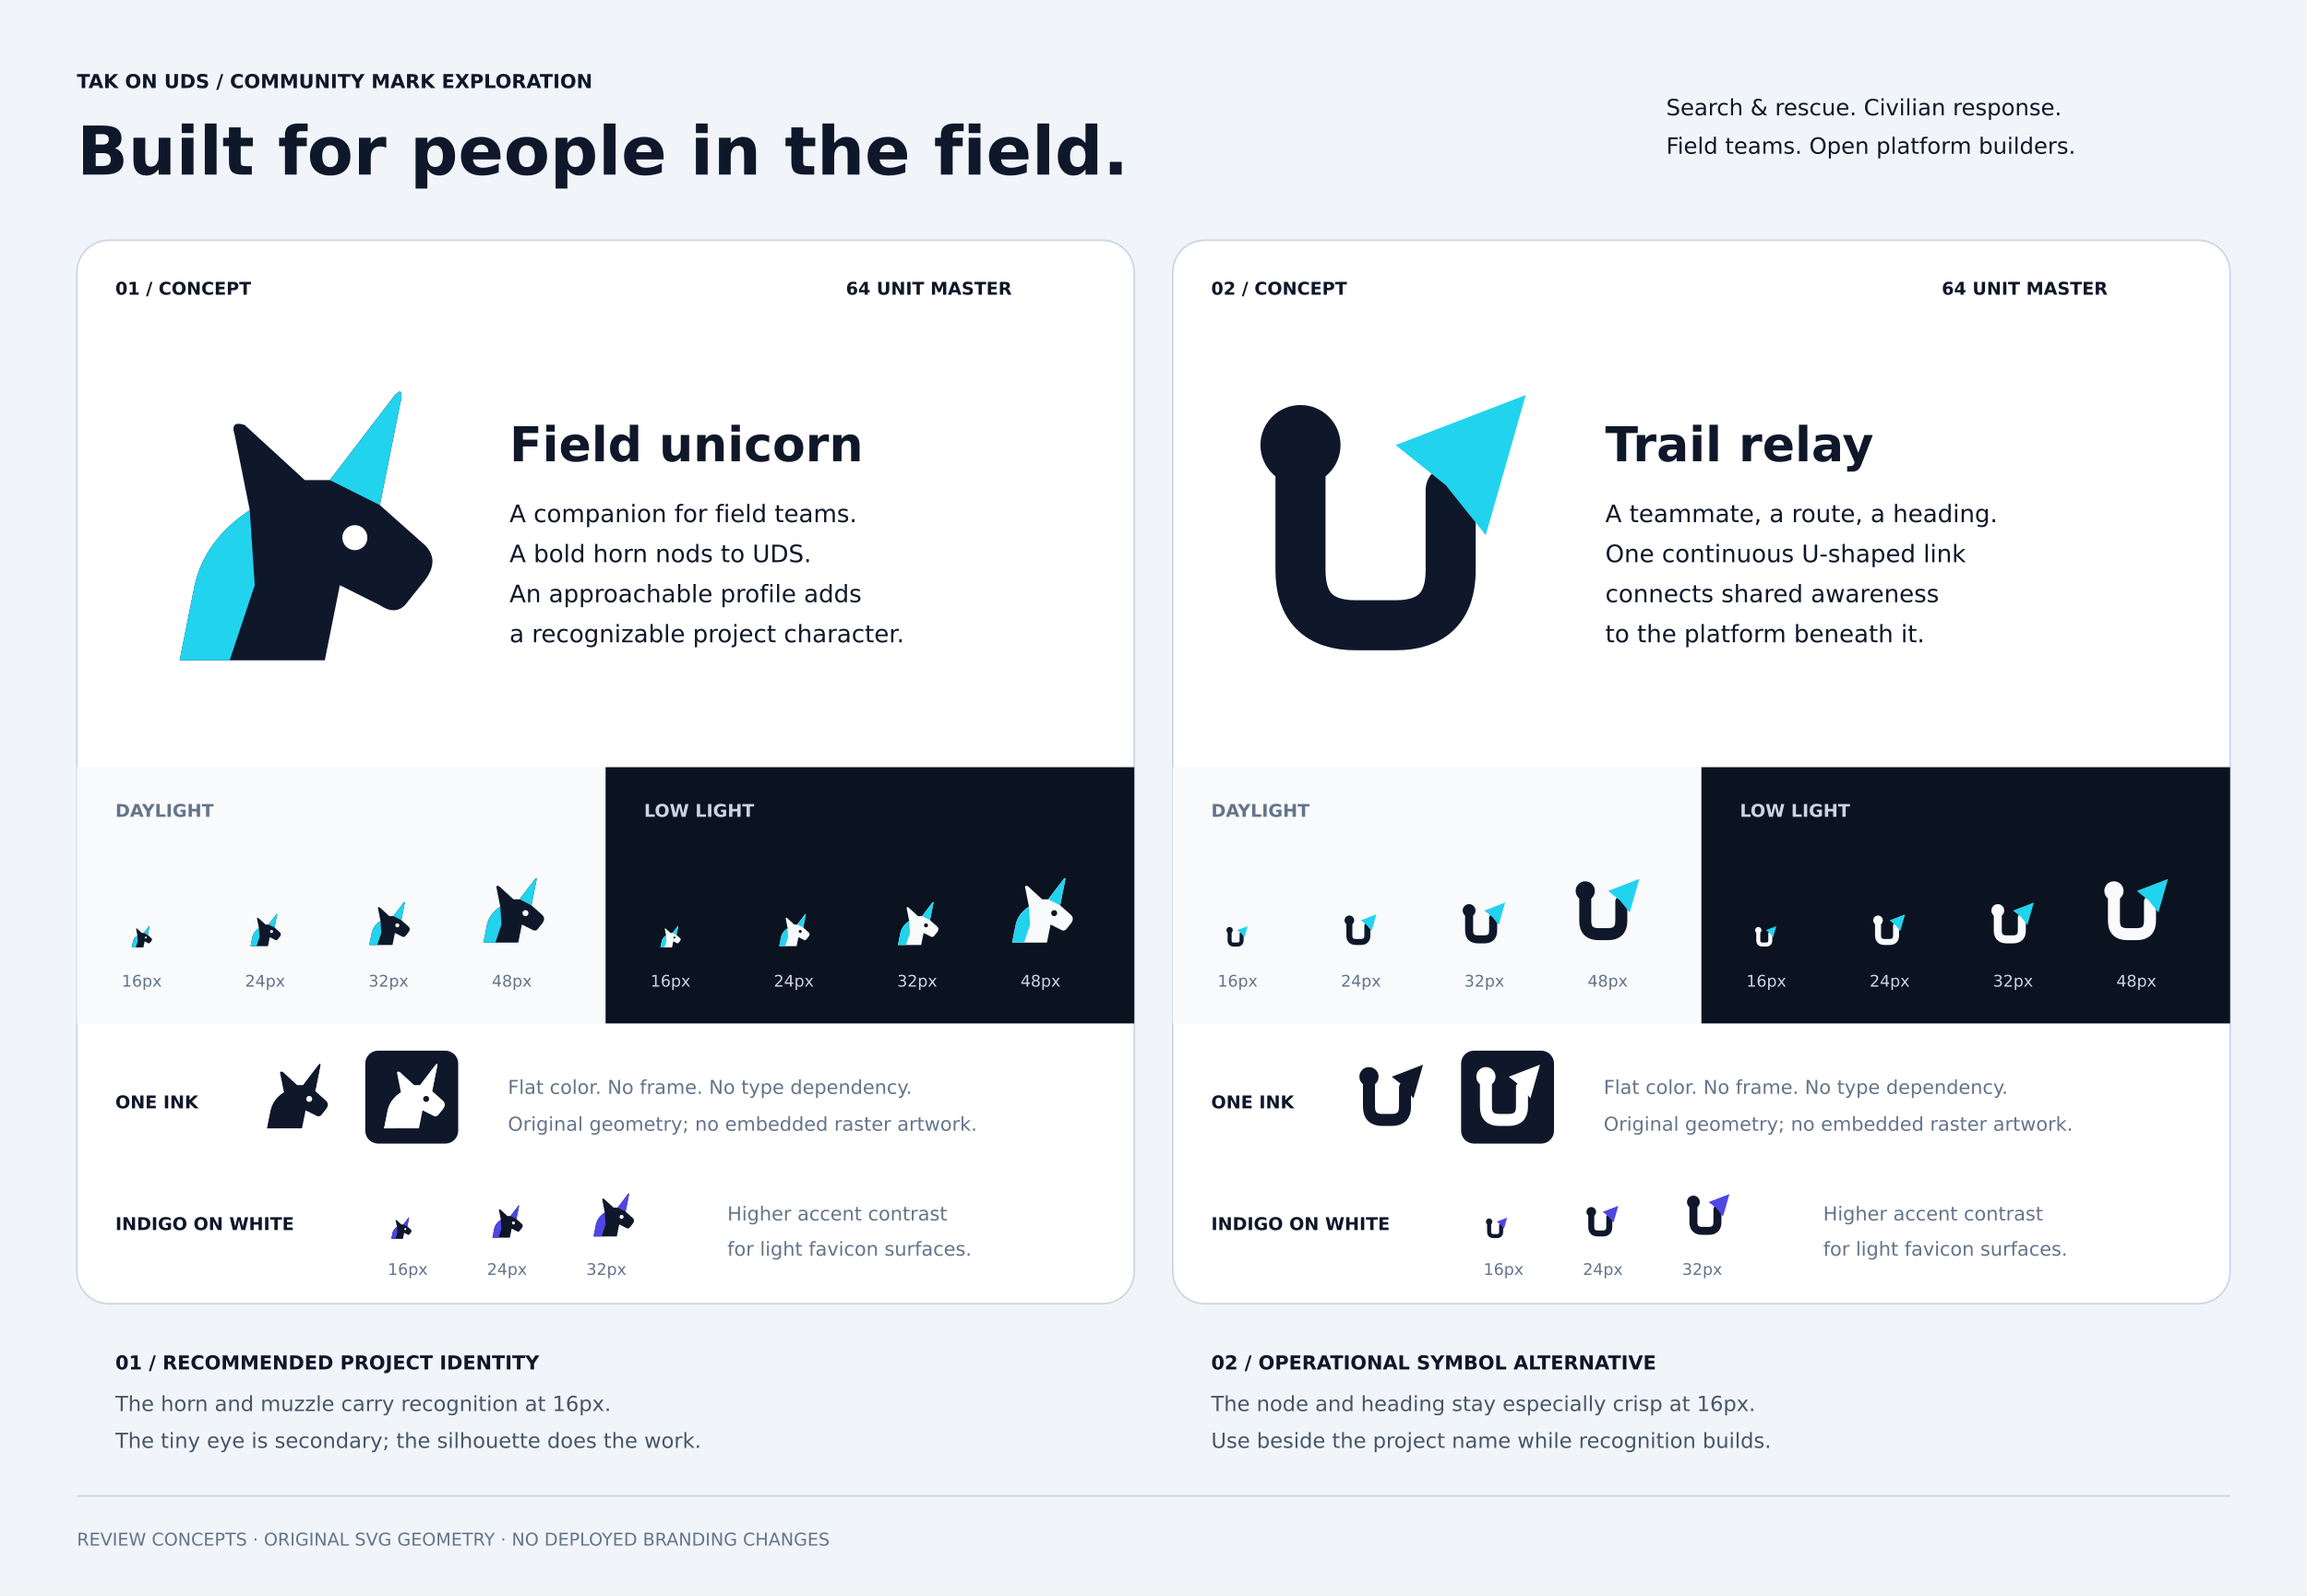
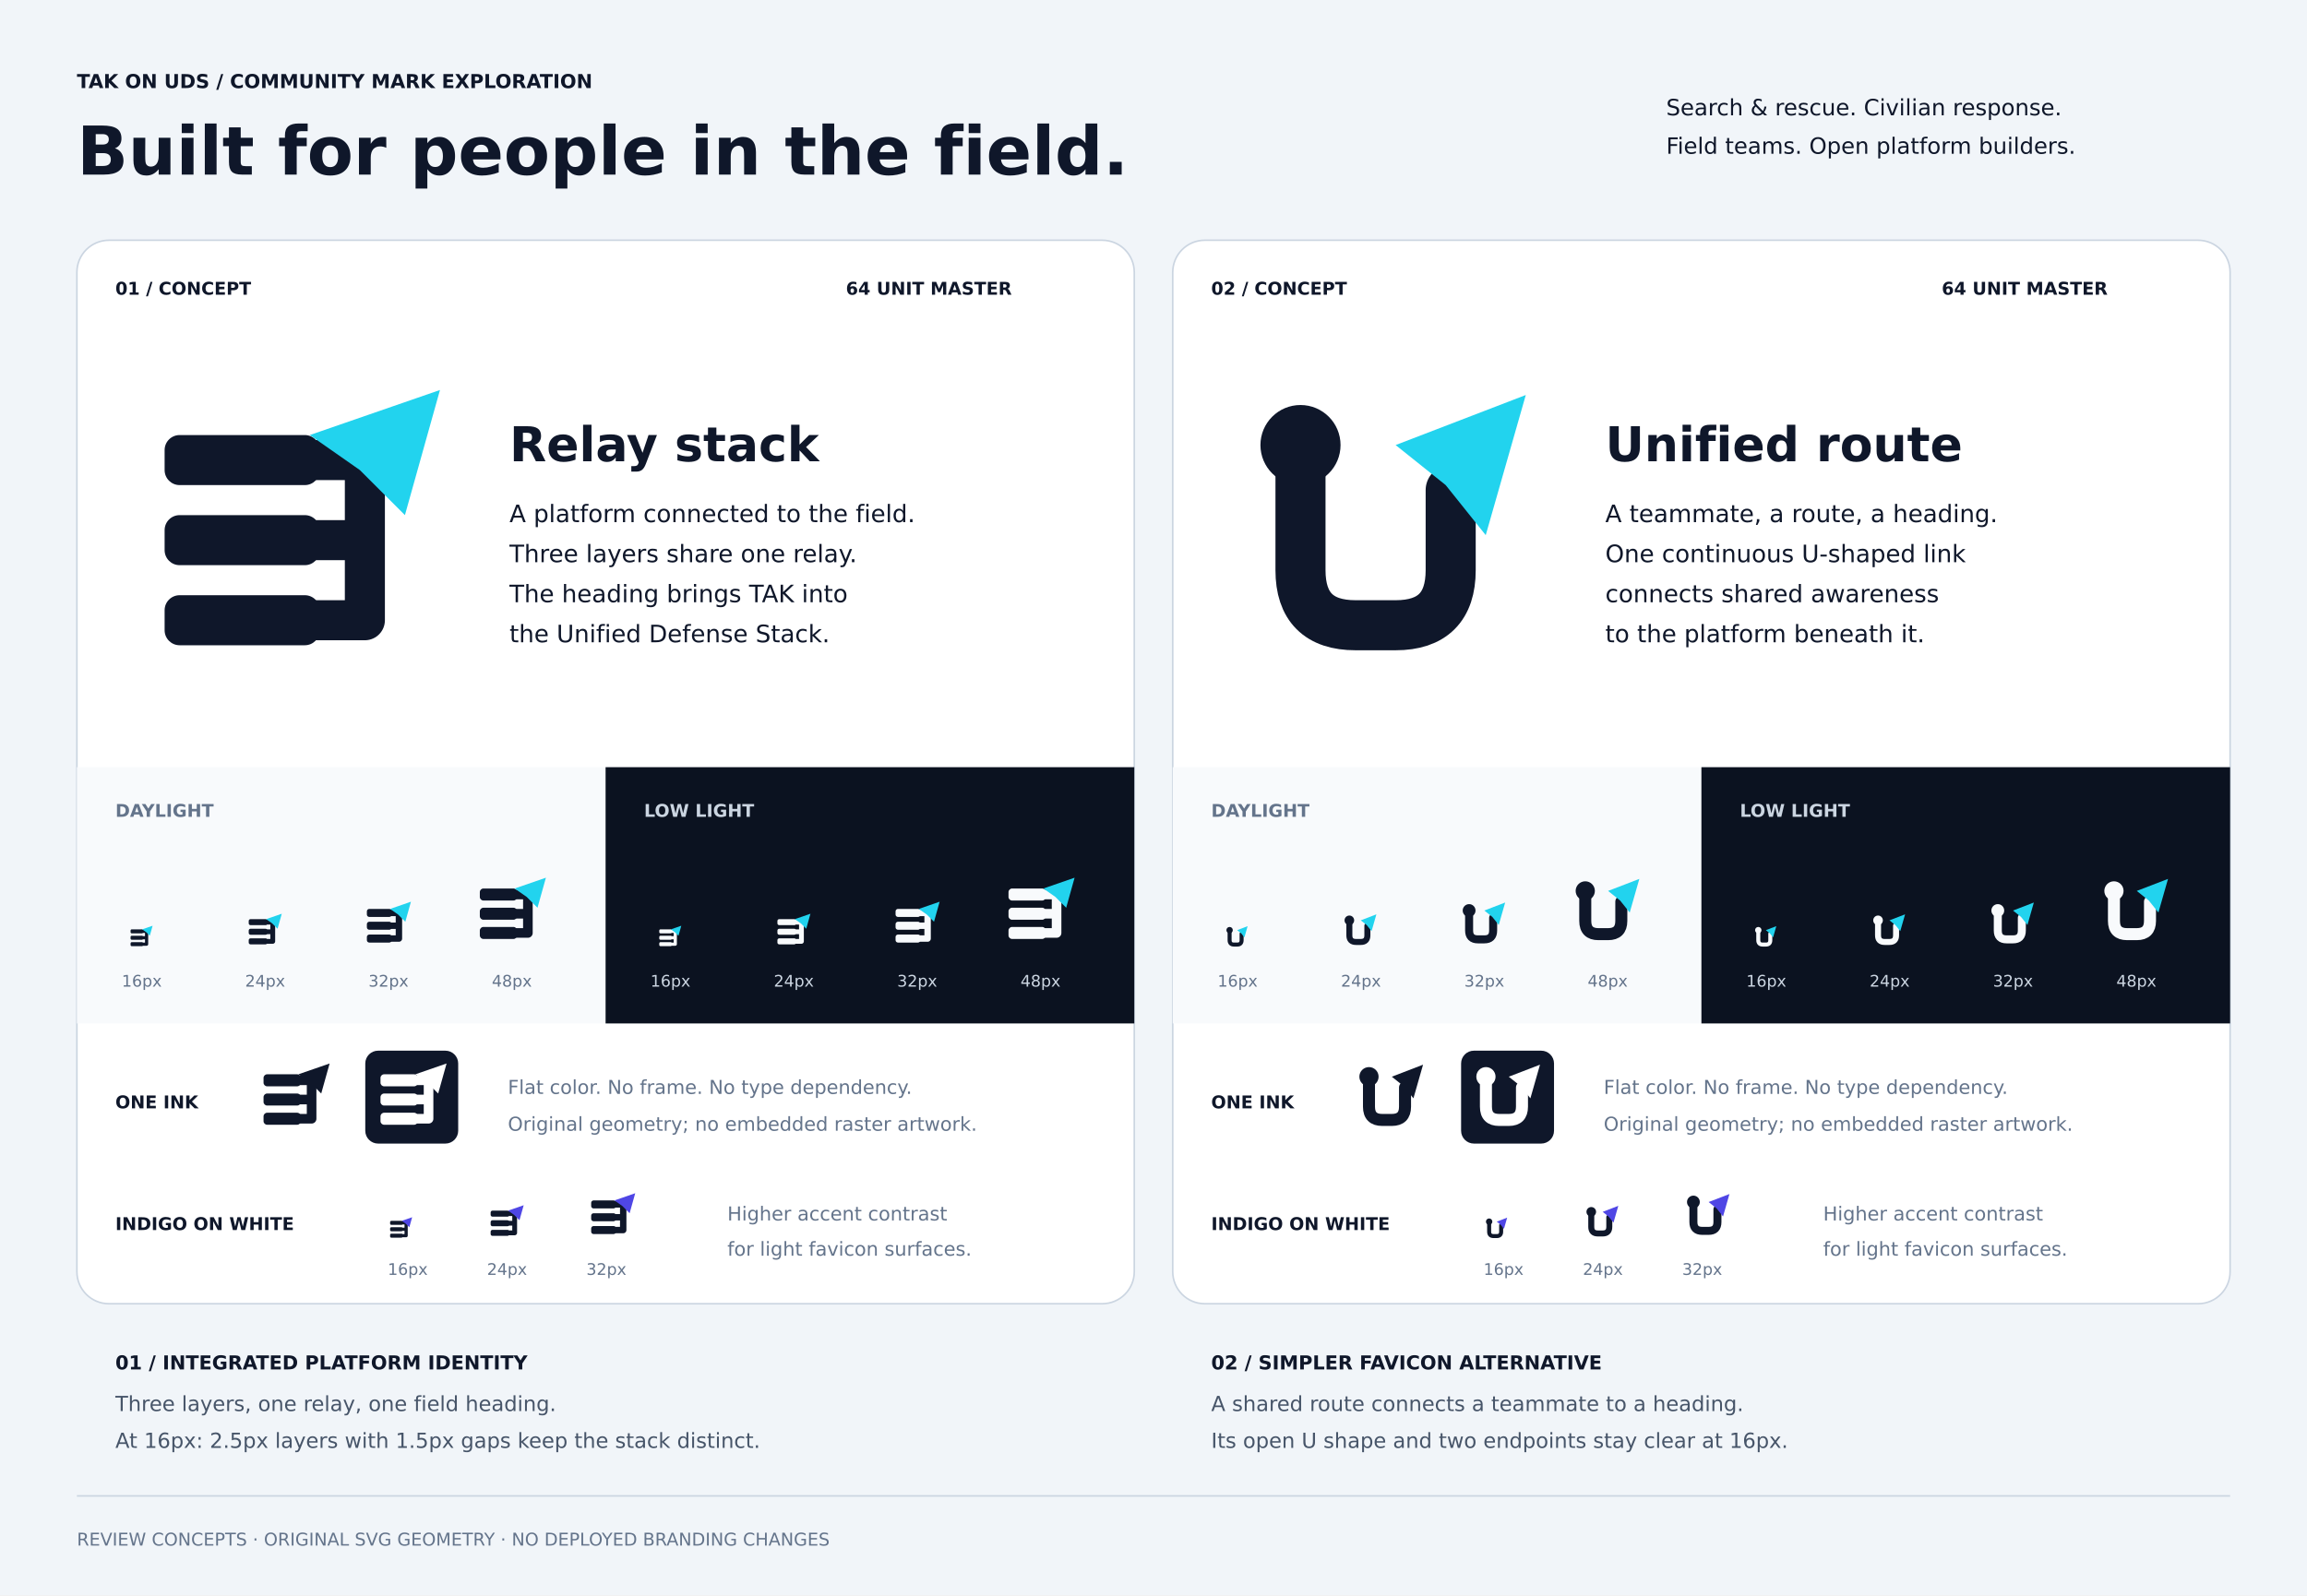
<svg xmlns="http://www.w3.org/2000/svg" width="1440" height="996" viewBox="0 0 1440 996" role="img">
  <rect width="1440" height="996" fill="#F1F5F9" />
  <text x="48" y="55" fill="#0F172A" font-family="DejaVu Sans,sans-serif" font-size="12" font-weight="700">TAK ON UDS / COMMUNITY MARK EXPLORATION</text>
  <text x="48" y="109" fill="#0F172A" font-family="DejaVu Sans,sans-serif" font-size="42" font-weight="700">Built for people in the field.</text>
  <text x="1040" y="72" fill="#0F172A" font-family="DejaVu Sans,sans-serif" font-size="14" font-weight="400">Search &amp; rescue. Civilian response.</text>
  <text x="1040" y="96" fill="#0F172A" font-family="DejaVu Sans,sans-serif" font-size="14" font-weight="400">Field teams. Open platform builders.</text>
  <rect x="48" y="150" width="660" height="664" rx="20" fill="#FFFFFF" stroke="#CBD5E1" />
  <text x="72" y="184" fill="#0F172A" font-family="DejaVu Sans,sans-serif" font-size="11" font-weight="700">01 / CONCEPT</text>
  <text x="528" y="184" fill="#0F172A" font-family="DejaVu Sans,sans-serif" font-size="11" font-weight="700">64 UNIT MASTER</text>
  <g transform="translate(84 231) scale(3.125)">
-     <path fill="#0F172A" fill-rule="evenodd" d="M9 58 12 43Q14 34 23 28L20 13Q19 10 22 11L34 22H39L52 5Q54 3 53 7L49 27 58 35Q61 38 58 42L54 47Q52 49 49 47L41 43 38 58ZM44 31a2.5 2.5 0 1 0 0 5 2.5 2.5 0 0 0 0-5Z" />
-     <path fill="#22D3EE" d="M39 22 52 5Q54 3 53 7L49 27Z" />
-     <path fill="#22D3EE" d="M23 28Q14 34 12 43L9 58H19L24 43Z" />
-   </g>
-   <text x="318" y="288" fill="#0F172A" font-family="DejaVu Sans,sans-serif" font-size="30" font-weight="700">Field unicorn</text>
-   <text x="318" y="326" fill="#0F172A" font-family="DejaVu Sans,sans-serif" font-size="15" font-weight="400">A companion for field teams.</text>
-   <text x="318" y="351" fill="#0F172A" font-family="DejaVu Sans,sans-serif" font-size="15" font-weight="400">A bold horn nods to UDS.</text>
-   <text x="318" y="376" fill="#0F172A" font-family="DejaVu Sans,sans-serif" font-size="15" font-weight="400">An approachable profile adds</text>
-   <text x="318" y="401" fill="#0F172A" font-family="DejaVu Sans,sans-serif" font-size="15" font-weight="400">a recognizable project character.</text>
+     <g fill="#0F172A">
+       <rect x="6" y="13" width="31" height="10" rx="3" />
+       <rect x="6" y="29" width="31" height="10" rx="3" />
+       <rect x="6" y="45" width="31" height="10" rx="3" />
+     </g>
+     <path d="M34 18H46V50H34M34 34H46" fill="none" stroke="#0F172A" stroke-width="8" stroke-linejoin="round" />
+     <path fill="#22D3EE" d="m61 4-7 25-9-9-10-7Z" />
+   </g>
+   <text x="318" y="288" fill="#0F172A" font-family="DejaVu Sans,sans-serif" font-size="30" font-weight="700">Relay stack</text>
+   <text x="318" y="326" fill="#0F172A" font-family="DejaVu Sans,sans-serif" font-size="15" font-weight="400">A platform connected to the field.</text>
+   <text x="318" y="351" fill="#0F172A" font-family="DejaVu Sans,sans-serif" font-size="15" font-weight="400">Three layers share one relay.</text>
+   <text x="318" y="376" fill="#0F172A" font-family="DejaVu Sans,sans-serif" font-size="15" font-weight="400">The heading brings TAK into</text>
+   <text x="318" y="401" fill="#0F172A" font-family="DejaVu Sans,sans-serif" font-size="15" font-weight="400">the Unified Defense Stack.</text>
  <rect x="48" y="479" width="330" height="160" fill="#F8FAFC" />
  <text x="72" y="510" fill="#64748B" font-family="DejaVu Sans,sans-serif" font-size="11" font-weight="700">DAYLIGHT</text>
  <g transform="translate(80.0 577) scale(0.25)">
-     <path fill="#0F172A" fill-rule="evenodd" d="M9 58 12 43Q14 34 23 28L20 13Q19 10 22 11L34 22H39L52 5Q54 3 53 7L49 27 58 35Q61 38 58 42L54 47Q52 49 49 47L41 43 38 58ZM44 31a2.5 2.5 0 1 0 0 5 2.5 2.5 0 0 0 0-5Z" />
-     <path fill="#22D3EE" d="M39 22 52 5Q54 3 53 7L49 27Z" />
-     <path fill="#22D3EE" d="M23 28Q14 34 12 43L9 58H19L24 43Z" />
+     <g fill="#0F172A">
+       <rect x="6" y="13" width="31" height="10" rx="3" />
+       <rect x="6" y="29" width="31" height="10" rx="3" />
+       <rect x="6" y="45" width="31" height="10" rx="3" />
+     </g>
+     <path d="M34 18H46V50H34M34 34H46" fill="none" stroke="#0F172A" stroke-width="8" stroke-linejoin="round" />
+     <path fill="#22D3EE" d="m61 4-7 25-9-9-10-7Z" />
  </g>
  <text x="76" y="616" fill="#64748B" font-family="DejaVu Sans,sans-serif" font-size="10" font-weight="400">16px</text>
  <g transform="translate(153.0 569) scale(0.375)">
-     <path fill="#0F172A" fill-rule="evenodd" d="M9 58 12 43Q14 34 23 28L20 13Q19 10 22 11L34 22H39L52 5Q54 3 53 7L49 27 58 35Q61 38 58 42L54 47Q52 49 49 47L41 43 38 58ZM44 31a2.5 2.5 0 1 0 0 5 2.5 2.5 0 0 0 0-5Z" />
-     <path fill="#22D3EE" d="M39 22 52 5Q54 3 53 7L49 27Z" />
-     <path fill="#22D3EE" d="M23 28Q14 34 12 43L9 58H19L24 43Z" />
+     <g fill="#0F172A">
+       <rect x="6" y="13" width="31" height="10" rx="3" />
+       <rect x="6" y="29" width="31" height="10" rx="3" />
+       <rect x="6" y="45" width="31" height="10" rx="3" />
+     </g>
+     <path d="M34 18H46V50H34M34 34H46" fill="none" stroke="#0F172A" stroke-width="8" stroke-linejoin="round" />
+     <path fill="#22D3EE" d="m61 4-7 25-9-9-10-7Z" />
  </g>
  <text x="153" y="616" fill="#64748B" font-family="DejaVu Sans,sans-serif" font-size="10" font-weight="400">24px</text>
  <g transform="translate(226.0 561) scale(0.5)">
-     <path fill="#0F172A" fill-rule="evenodd" d="M9 58 12 43Q14 34 23 28L20 13Q19 10 22 11L34 22H39L52 5Q54 3 53 7L49 27 58 35Q61 38 58 42L54 47Q52 49 49 47L41 43 38 58ZM44 31a2.5 2.5 0 1 0 0 5 2.5 2.5 0 0 0 0-5Z" />
-     <path fill="#22D3EE" d="M39 22 52 5Q54 3 53 7L49 27Z" />
-     <path fill="#22D3EE" d="M23 28Q14 34 12 43L9 58H19L24 43Z" />
+     <g fill="#0F172A">
+       <rect x="6" y="13" width="31" height="10" rx="3" />
+       <rect x="6" y="29" width="31" height="10" rx="3" />
+       <rect x="6" y="45" width="31" height="10" rx="3" />
+     </g>
+     <path d="M34 18H46V50H34M34 34H46" fill="none" stroke="#0F172A" stroke-width="8" stroke-linejoin="round" />
+     <path fill="#22D3EE" d="m61 4-7 25-9-9-10-7Z" />
  </g>
  <text x="230" y="616" fill="#64748B" font-family="DejaVu Sans,sans-serif" font-size="10" font-weight="400">32px</text>
  <g transform="translate(295.0 545) scale(0.75)">
-     <path fill="#0F172A" fill-rule="evenodd" d="M9 58 12 43Q14 34 23 28L20 13Q19 10 22 11L34 22H39L52 5Q54 3 53 7L49 27 58 35Q61 38 58 42L54 47Q52 49 49 47L41 43 38 58ZM44 31a2.5 2.5 0 1 0 0 5 2.5 2.5 0 0 0 0-5Z" />
-     <path fill="#22D3EE" d="M39 22 52 5Q54 3 53 7L49 27Z" />
-     <path fill="#22D3EE" d="M23 28Q14 34 12 43L9 58H19L24 43Z" />
+     <g fill="#0F172A">
+       <rect x="6" y="13" width="31" height="10" rx="3" />
+       <rect x="6" y="29" width="31" height="10" rx="3" />
+       <rect x="6" y="45" width="31" height="10" rx="3" />
+     </g>
+     <path d="M34 18H46V50H34M34 34H46" fill="none" stroke="#0F172A" stroke-width="8" stroke-linejoin="round" />
+     <path fill="#22D3EE" d="m61 4-7 25-9-9-10-7Z" />
  </g>
  <text x="307" y="616" fill="#64748B" font-family="DejaVu Sans,sans-serif" font-size="10" font-weight="400">48px</text>
  <rect x="378" y="479" width="330" height="160" fill="#0B1220" />
  <text x="402" y="510" fill="#CBD5E1" font-family="DejaVu Sans,sans-serif" font-size="11" font-weight="700">LOW LIGHT</text>
  <g transform="translate(410.0 577) scale(0.25)">
-     <path fill="#F8FAFC" fill-rule="evenodd" d="M9 58 12 43Q14 34 23 28L20 13Q19 10 22 11L34 22H39L52 5Q54 3 53 7L49 27 58 35Q61 38 58 42L54 47Q52 49 49 47L41 43 38 58ZM44 31a2.5 2.5 0 1 0 0 5 2.5 2.5 0 0 0 0-5Z" />
-     <path fill="#22D3EE" d="M39 22 52 5Q54 3 53 7L49 27Z" />
-     <path fill="#22D3EE" d="M23 28Q14 34 12 43L9 58H19L24 43Z" />
+     <g fill="#F8FAFC">
+       <rect x="6" y="13" width="31" height="10" rx="3" />
+       <rect x="6" y="29" width="31" height="10" rx="3" />
+       <rect x="6" y="45" width="31" height="10" rx="3" />
+     </g>
+     <path d="M34 18H46V50H34M34 34H46" fill="none" stroke="#F8FAFC" stroke-width="8" stroke-linejoin="round" />
+     <path fill="#22D3EE" d="m61 4-7 25-9-9-10-7Z" />
  </g>
  <text x="406" y="616" fill="#CBD5E1" font-family="DejaVu Sans,sans-serif" font-size="10" font-weight="400">16px</text>
  <g transform="translate(483.0 569) scale(0.375)">
-     <path fill="#F8FAFC" fill-rule="evenodd" d="M9 58 12 43Q14 34 23 28L20 13Q19 10 22 11L34 22H39L52 5Q54 3 53 7L49 27 58 35Q61 38 58 42L54 47Q52 49 49 47L41 43 38 58ZM44 31a2.5 2.5 0 1 0 0 5 2.5 2.5 0 0 0 0-5Z" />
-     <path fill="#22D3EE" d="M39 22 52 5Q54 3 53 7L49 27Z" />
-     <path fill="#22D3EE" d="M23 28Q14 34 12 43L9 58H19L24 43Z" />
+     <g fill="#F8FAFC">
+       <rect x="6" y="13" width="31" height="10" rx="3" />
+       <rect x="6" y="29" width="31" height="10" rx="3" />
+       <rect x="6" y="45" width="31" height="10" rx="3" />
+     </g>
+     <path d="M34 18H46V50H34M34 34H46" fill="none" stroke="#F8FAFC" stroke-width="8" stroke-linejoin="round" />
+     <path fill="#22D3EE" d="m61 4-7 25-9-9-10-7Z" />
  </g>
  <text x="483" y="616" fill="#CBD5E1" font-family="DejaVu Sans,sans-serif" font-size="10" font-weight="400">24px</text>
  <g transform="translate(556.0 561) scale(0.5)">
-     <path fill="#F8FAFC" fill-rule="evenodd" d="M9 58 12 43Q14 34 23 28L20 13Q19 10 22 11L34 22H39L52 5Q54 3 53 7L49 27 58 35Q61 38 58 42L54 47Q52 49 49 47L41 43 38 58ZM44 31a2.5 2.5 0 1 0 0 5 2.5 2.5 0 0 0 0-5Z" />
-     <path fill="#22D3EE" d="M39 22 52 5Q54 3 53 7L49 27Z" />
-     <path fill="#22D3EE" d="M23 28Q14 34 12 43L9 58H19L24 43Z" />
+     <g fill="#F8FAFC">
+       <rect x="6" y="13" width="31" height="10" rx="3" />
+       <rect x="6" y="29" width="31" height="10" rx="3" />
+       <rect x="6" y="45" width="31" height="10" rx="3" />
+     </g>
+     <path d="M34 18H46V50H34M34 34H46" fill="none" stroke="#F8FAFC" stroke-width="8" stroke-linejoin="round" />
+     <path fill="#22D3EE" d="m61 4-7 25-9-9-10-7Z" />
  </g>
  <text x="560" y="616" fill="#CBD5E1" font-family="DejaVu Sans,sans-serif" font-size="10" font-weight="400">32px</text>
  <g transform="translate(625.0 545) scale(0.75)">
-     <path fill="#F8FAFC" fill-rule="evenodd" d="M9 58 12 43Q14 34 23 28L20 13Q19 10 22 11L34 22H39L52 5Q54 3 53 7L49 27 58 35Q61 38 58 42L54 47Q52 49 49 47L41 43 38 58ZM44 31a2.5 2.5 0 1 0 0 5 2.5 2.5 0 0 0 0-5Z" />
-     <path fill="#22D3EE" d="M39 22 52 5Q54 3 53 7L49 27Z" />
-     <path fill="#22D3EE" d="M23 28Q14 34 12 43L9 58H19L24 43Z" />
+     <g fill="#F8FAFC">
+       <rect x="6" y="13" width="31" height="10" rx="3" />
+       <rect x="6" y="29" width="31" height="10" rx="3" />
+       <rect x="6" y="45" width="31" height="10" rx="3" />
+     </g>
+     <path d="M34 18H46V50H34M34 34H46" fill="none" stroke="#F8FAFC" stroke-width="8" stroke-linejoin="round" />
+     <path fill="#22D3EE" d="m61 4-7 25-9-9-10-7Z" />
  </g>
  <text x="637" y="616" fill="#CBD5E1" font-family="DejaVu Sans,sans-serif" font-size="10" font-weight="400">48px</text>
  <text x="72" y="692" fill="#0F172A" font-family="DejaVu Sans,sans-serif" font-size="11" font-weight="700">ONE INK</text>
  <g transform="translate(160 661) scale(0.75)">
-     <path fill="#0F172A" fill-rule="evenodd" d="M9 58 12 43Q14 34 23 28L20 13Q19 10 22 11L34 22H39L52 5Q54 3 53 7L49 27 58 35Q61 38 58 42L54 47Q52 49 49 47L41 43 38 58ZM44 31a2.5 2.5 0 1 0 0 5 2.5 2.5 0 0 0 0-5Z" />
-     <path fill="#0F172A" d="M39 22 52 5Q54 3 53 7L49 27Z" />
-     <path fill="#0F172A" d="M23 28Q14 34 12 43L9 58H19L24 43Z" />
+     <g fill="#0F172A">
+       <rect x="6" y="13" width="31" height="10" rx="3" />
+       <rect x="6" y="29" width="31" height="10" rx="3" />
+       <rect x="6" y="45" width="31" height="10" rx="3" />
+     </g>
+     <path d="M34 18H46V50H34M34 34H46" fill="none" stroke="#0F172A" stroke-width="8" stroke-linejoin="round" />
+     <path fill="#0F172A" d="m61 4-7 25-9-9-10-7Z" />
  </g>
  <rect x="228" y="656" width="58" height="58" rx="8" fill="#0F172A" />
  <g transform="translate(233 661) scale(.75)">
-     <path fill="#FFFFFF" fill-rule="evenodd" d="M9 58 12 43Q14 34 23 28L20 13Q19 10 22 11L34 22H39L52 5Q54 3 53 7L49 27 58 35Q61 38 58 42L54 47Q52 49 49 47L41 43 38 58ZM44 31a2.5 2.5 0 1 0 0 5 2.5 2.5 0 0 0 0-5Z" />
-     <path fill="#FFFFFF" d="M39 22 52 5Q54 3 53 7L49 27Z" />
-     <path fill="#FFFFFF" d="M23 28Q14 34 12 43L9 58H19L24 43Z" />
+     <g fill="#FFFFFF">
+       <rect x="6" y="13" width="31" height="10" rx="3" />
+       <rect x="6" y="29" width="31" height="10" rx="3" />
+       <rect x="6" y="45" width="31" height="10" rx="3" />
+     </g>
+     <path d="M34 18H46V50H34M34 34H46" fill="none" stroke="#FFFFFF" stroke-width="8" stroke-linejoin="round" />
+     <path fill="#FFFFFF" d="m61 4-7 25-9-9-10-7Z" />
  </g>
  <text x="317" y="683" fill="#64748B" font-family="DejaVu Sans,sans-serif" font-size="12" font-weight="400">Flat color. No frame. No type dependency.</text>
  <text x="317" y="706" fill="#64748B" font-family="DejaVu Sans,sans-serif" font-size="12" font-weight="400">Original geometry; no embedded raster artwork.</text>
  <text x="72" y="768" fill="#0F172A" font-family="DejaVu Sans,sans-serif" font-size="11" font-weight="700">INDIGO ON WHITE</text>
  <g transform="translate(242 759) scale(0.25)">
-     <path fill="#0F172A" fill-rule="evenodd" d="M9 58 12 43Q14 34 23 28L20 13Q19 10 22 11L34 22H39L52 5Q54 3 53 7L49 27 58 35Q61 38 58 42L54 47Q52 49 49 47L41 43 38 58ZM44 31a2.5 2.5 0 1 0 0 5 2.5 2.5 0 0 0 0-5Z" />
-     <path fill="#4F46E5" d="M39 22 52 5Q54 3 53 7L49 27Z" />
-     <path fill="#4F46E5" d="M23 28Q14 34 12 43L9 58H19L24 43Z" />
+     <g fill="#0F172A">
+       <rect x="6" y="13" width="31" height="10" rx="3" />
+       <rect x="6" y="29" width="31" height="10" rx="3" />
+       <rect x="6" y="45" width="31" height="10" rx="3" />
+     </g>
+     <path d="M34 18H46V50H34M34 34H46" fill="none" stroke="#0F172A" stroke-width="8" stroke-linejoin="round" />
+     <path fill="#4F46E5" d="m61 4-7 25-9-9-10-7Z" />
  </g>
  <text x="242" y="796" fill="#64748B" font-family="DejaVu Sans,sans-serif" font-size="10" font-weight="400">16px</text>
  <g transform="translate(304 751) scale(0.375)">
-     <path fill="#0F172A" fill-rule="evenodd" d="M9 58 12 43Q14 34 23 28L20 13Q19 10 22 11L34 22H39L52 5Q54 3 53 7L49 27 58 35Q61 38 58 42L54 47Q52 49 49 47L41 43 38 58ZM44 31a2.5 2.5 0 1 0 0 5 2.5 2.5 0 0 0 0-5Z" />
-     <path fill="#4F46E5" d="M39 22 52 5Q54 3 53 7L49 27Z" />
-     <path fill="#4F46E5" d="M23 28Q14 34 12 43L9 58H19L24 43Z" />
+     <g fill="#0F172A">
+       <rect x="6" y="13" width="31" height="10" rx="3" />
+       <rect x="6" y="29" width="31" height="10" rx="3" />
+       <rect x="6" y="45" width="31" height="10" rx="3" />
+     </g>
+     <path d="M34 18H46V50H34M34 34H46" fill="none" stroke="#0F172A" stroke-width="8" stroke-linejoin="round" />
+     <path fill="#4F46E5" d="m61 4-7 25-9-9-10-7Z" />
  </g>
  <text x="304" y="796" fill="#64748B" font-family="DejaVu Sans,sans-serif" font-size="10" font-weight="400">24px</text>
  <g transform="translate(366 743) scale(0.5)">
-     <path fill="#0F172A" fill-rule="evenodd" d="M9 58 12 43Q14 34 23 28L20 13Q19 10 22 11L34 22H39L52 5Q54 3 53 7L49 27 58 35Q61 38 58 42L54 47Q52 49 49 47L41 43 38 58ZM44 31a2.5 2.5 0 1 0 0 5 2.5 2.5 0 0 0 0-5Z" />
-     <path fill="#4F46E5" d="M39 22 52 5Q54 3 53 7L49 27Z" />
-     <path fill="#4F46E5" d="M23 28Q14 34 12 43L9 58H19L24 43Z" />
+     <g fill="#0F172A">
+       <rect x="6" y="13" width="31" height="10" rx="3" />
+       <rect x="6" y="29" width="31" height="10" rx="3" />
+       <rect x="6" y="45" width="31" height="10" rx="3" />
+     </g>
+     <path d="M34 18H46V50H34M34 34H46" fill="none" stroke="#0F172A" stroke-width="8" stroke-linejoin="round" />
+     <path fill="#4F46E5" d="m61 4-7 25-9-9-10-7Z" />
  </g>
  <text x="366" y="796" fill="#64748B" font-family="DejaVu Sans,sans-serif" font-size="10" font-weight="400">32px</text>
  <text x="454" y="762" fill="#64748B" font-family="DejaVu Sans,sans-serif" font-size="12" font-weight="400">Higher accent contrast</text>
  <text x="454" y="784" fill="#64748B" font-family="DejaVu Sans,sans-serif" font-size="12" font-weight="400">for light favicon surfaces.</text>
-   <text x="72" y="855" fill="#0F172A" font-family="DejaVu Sans,sans-serif" font-size="12" font-weight="700">01 / RECOMMENDED PROJECT IDENTITY</text>
-   <text x="72" y="881" fill="#475569" font-family="DejaVu Sans,sans-serif" font-size="13" font-weight="400">The horn and muzzle carry recognition at 16px.</text>
-   <text x="72" y="904" fill="#475569" font-family="DejaVu Sans,sans-serif" font-size="13" font-weight="400">The tiny eye is secondary; the silhouette does the work.</text>
+   <text x="72" y="855" fill="#0F172A" font-family="DejaVu Sans,sans-serif" font-size="12" font-weight="700">01 / INTEGRATED PLATFORM IDENTITY</text>
+   <text x="72" y="881" fill="#475569" font-family="DejaVu Sans,sans-serif" font-size="13" font-weight="400">Three layers, one relay, one field heading.</text>
+   <text x="72" y="904" fill="#475569" font-family="DejaVu Sans,sans-serif" font-size="13" font-weight="400">At 16px: 2.5px layers with 1.5px gaps keep the stack distinct.</text>
  <rect x="732" y="150" width="660" height="664" rx="20" fill="#FFFFFF" stroke="#CBD5E1" />
  <text x="756" y="184" fill="#0F172A" font-family="DejaVu Sans,sans-serif" font-size="11" font-weight="700">02 / CONCEPT</text>
  <text x="1212" y="184" fill="#0F172A" font-family="DejaVu Sans,sans-serif" font-size="11" font-weight="700">64 UNIT MASTER</text>
  <g transform="translate(768 231) scale(3.125)">
    <path d="M14 16V40Q14 51 25 51H33Q44 51 44 40V24" fill="none" stroke="#0F172A" stroke-width="10" stroke-linecap="round" />
    <circle cx="14" cy="15" r="8" fill="#0F172A" />
    <path fill="#22D3EE" d="m59 5-8 28-8-10-10-8Z" />
  </g>
-   <text x="1002" y="288" fill="#0F172A" font-family="DejaVu Sans,sans-serif" font-size="30" font-weight="700">Trail relay</text>
+   <text x="1002" y="288" fill="#0F172A" font-family="DejaVu Sans,sans-serif" font-size="30" font-weight="700">Unified route</text>
  <text x="1002" y="326" fill="#0F172A" font-family="DejaVu Sans,sans-serif" font-size="15" font-weight="400">A teammate, a route, a heading.</text>
  <text x="1002" y="351" fill="#0F172A" font-family="DejaVu Sans,sans-serif" font-size="15" font-weight="400">One continuous U-shaped link</text>
  <text x="1002" y="376" fill="#0F172A" font-family="DejaVu Sans,sans-serif" font-size="15" font-weight="400">connects shared awareness</text>
  <text x="1002" y="401" fill="#0F172A" font-family="DejaVu Sans,sans-serif" font-size="15" font-weight="400">to the platform beneath it.</text>
  <rect x="732" y="479" width="330" height="160" fill="#F8FAFC" />
  <text x="756" y="510" fill="#64748B" font-family="DejaVu Sans,sans-serif" font-size="11" font-weight="700">DAYLIGHT</text>
  <g transform="translate(764.0 577) scale(0.25)">
    <path d="M14 16V40Q14 51 25 51H33Q44 51 44 40V24" fill="none" stroke="#0F172A" stroke-width="10" stroke-linecap="round" />
    <circle cx="14" cy="15" r="8" fill="#0F172A" />
    <path fill="#22D3EE" d="m59 5-8 28-8-10-10-8Z" />
  </g>
  <text x="760" y="616" fill="#64748B" font-family="DejaVu Sans,sans-serif" font-size="10" font-weight="400">16px</text>
  <g transform="translate(837.0 569) scale(0.375)">
    <path d="M14 16V40Q14 51 25 51H33Q44 51 44 40V24" fill="none" stroke="#0F172A" stroke-width="10" stroke-linecap="round" />
    <circle cx="14" cy="15" r="8" fill="#0F172A" />
    <path fill="#22D3EE" d="m59 5-8 28-8-10-10-8Z" />
  </g>
  <text x="837" y="616" fill="#64748B" font-family="DejaVu Sans,sans-serif" font-size="10" font-weight="400">24px</text>
  <g transform="translate(910.0 561) scale(0.5)">
    <path d="M14 16V40Q14 51 25 51H33Q44 51 44 40V24" fill="none" stroke="#0F172A" stroke-width="10" stroke-linecap="round" />
    <circle cx="14" cy="15" r="8" fill="#0F172A" />
    <path fill="#22D3EE" d="m59 5-8 28-8-10-10-8Z" />
  </g>
  <text x="914" y="616" fill="#64748B" font-family="DejaVu Sans,sans-serif" font-size="10" font-weight="400">32px</text>
  <g transform="translate(979.0 545) scale(0.75)">
    <path d="M14 16V40Q14 51 25 51H33Q44 51 44 40V24" fill="none" stroke="#0F172A" stroke-width="10" stroke-linecap="round" />
    <circle cx="14" cy="15" r="8" fill="#0F172A" />
    <path fill="#22D3EE" d="m59 5-8 28-8-10-10-8Z" />
  </g>
  <text x="991" y="616" fill="#64748B" font-family="DejaVu Sans,sans-serif" font-size="10" font-weight="400">48px</text>
  <rect x="1062" y="479" width="330" height="160" fill="#0B1220" />
  <text x="1086" y="510" fill="#CBD5E1" font-family="DejaVu Sans,sans-serif" font-size="11" font-weight="700">LOW LIGHT</text>
  <g transform="translate(1094.0 577) scale(0.25)">
    <path d="M14 16V40Q14 51 25 51H33Q44 51 44 40V24" fill="none" stroke="#F8FAFC" stroke-width="10" stroke-linecap="round" />
    <circle cx="14" cy="15" r="8" fill="#F8FAFC" />
    <path fill="#22D3EE" d="m59 5-8 28-8-10-10-8Z" />
  </g>
  <text x="1090" y="616" fill="#CBD5E1" font-family="DejaVu Sans,sans-serif" font-size="10" font-weight="400">16px</text>
  <g transform="translate(1167.0 569) scale(0.375)">
    <path d="M14 16V40Q14 51 25 51H33Q44 51 44 40V24" fill="none" stroke="#F8FAFC" stroke-width="10" stroke-linecap="round" />
    <circle cx="14" cy="15" r="8" fill="#F8FAFC" />
    <path fill="#22D3EE" d="m59 5-8 28-8-10-10-8Z" />
  </g>
  <text x="1167" y="616" fill="#CBD5E1" font-family="DejaVu Sans,sans-serif" font-size="10" font-weight="400">24px</text>
  <g transform="translate(1240.0 561) scale(0.5)">
    <path d="M14 16V40Q14 51 25 51H33Q44 51 44 40V24" fill="none" stroke="#F8FAFC" stroke-width="10" stroke-linecap="round" />
    <circle cx="14" cy="15" r="8" fill="#F8FAFC" />
    <path fill="#22D3EE" d="m59 5-8 28-8-10-10-8Z" />
  </g>
  <text x="1244" y="616" fill="#CBD5E1" font-family="DejaVu Sans,sans-serif" font-size="10" font-weight="400">32px</text>
  <g transform="translate(1309.0 545) scale(0.75)">
    <path d="M14 16V40Q14 51 25 51H33Q44 51 44 40V24" fill="none" stroke="#F8FAFC" stroke-width="10" stroke-linecap="round" />
    <circle cx="14" cy="15" r="8" fill="#F8FAFC" />
    <path fill="#22D3EE" d="m59 5-8 28-8-10-10-8Z" />
  </g>
  <text x="1321" y="616" fill="#CBD5E1" font-family="DejaVu Sans,sans-serif" font-size="10" font-weight="400">48px</text>
  <text x="756" y="692" fill="#0F172A" font-family="DejaVu Sans,sans-serif" font-size="11" font-weight="700">ONE INK</text>
  <g transform="translate(844 661) scale(0.75)">
    <path d="M14 16V40Q14 51 25 51H33Q44 51 44 40V24" fill="none" stroke="#0F172A" stroke-width="10" stroke-linecap="round" />
    <circle cx="14" cy="15" r="8" fill="#0F172A" />
    <path fill="#0F172A" d="m59 5-8 28-8-10-10-8Z" />
  </g>
  <rect x="912" y="656" width="58" height="58" rx="8" fill="#0F172A" />
  <g transform="translate(917 661) scale(.75)">
    <path d="M14 16V40Q14 51 25 51H33Q44 51 44 40V24" fill="none" stroke="#FFFFFF" stroke-width="10" stroke-linecap="round" />
    <circle cx="14" cy="15" r="8" fill="#FFFFFF" />
    <path fill="#FFFFFF" d="m59 5-8 28-8-10-10-8Z" />
  </g>
  <text x="1001" y="683" fill="#64748B" font-family="DejaVu Sans,sans-serif" font-size="12" font-weight="400">Flat color. No frame. No type dependency.</text>
  <text x="1001" y="706" fill="#64748B" font-family="DejaVu Sans,sans-serif" font-size="12" font-weight="400">Original geometry; no embedded raster artwork.</text>
  <text x="756" y="768" fill="#0F172A" font-family="DejaVu Sans,sans-serif" font-size="11" font-weight="700">INDIGO ON WHITE</text>
  <g transform="translate(926 759) scale(0.25)">
    <path d="M14 16V40Q14 51 25 51H33Q44 51 44 40V24" fill="none" stroke="#0F172A" stroke-width="10" stroke-linecap="round" />
    <circle cx="14" cy="15" r="8" fill="#0F172A" />
    <path fill="#4F46E5" d="m59 5-8 28-8-10-10-8Z" />
  </g>
  <text x="926" y="796" fill="#64748B" font-family="DejaVu Sans,sans-serif" font-size="10" font-weight="400">16px</text>
  <g transform="translate(988 751) scale(0.375)">
    <path d="M14 16V40Q14 51 25 51H33Q44 51 44 40V24" fill="none" stroke="#0F172A" stroke-width="10" stroke-linecap="round" />
    <circle cx="14" cy="15" r="8" fill="#0F172A" />
    <path fill="#4F46E5" d="m59 5-8 28-8-10-10-8Z" />
  </g>
  <text x="988" y="796" fill="#64748B" font-family="DejaVu Sans,sans-serif" font-size="10" font-weight="400">24px</text>
  <g transform="translate(1050 743) scale(0.5)">
    <path d="M14 16V40Q14 51 25 51H33Q44 51 44 40V24" fill="none" stroke="#0F172A" stroke-width="10" stroke-linecap="round" />
    <circle cx="14" cy="15" r="8" fill="#0F172A" />
    <path fill="#4F46E5" d="m59 5-8 28-8-10-10-8Z" />
  </g>
  <text x="1050" y="796" fill="#64748B" font-family="DejaVu Sans,sans-serif" font-size="10" font-weight="400">32px</text>
  <text x="1138" y="762" fill="#64748B" font-family="DejaVu Sans,sans-serif" font-size="12" font-weight="400">Higher accent contrast</text>
  <text x="1138" y="784" fill="#64748B" font-family="DejaVu Sans,sans-serif" font-size="12" font-weight="400">for light favicon surfaces.</text>
-   <text x="756" y="855" fill="#0F172A" font-family="DejaVu Sans,sans-serif" font-size="12" font-weight="700">02 / OPERATIONAL SYMBOL ALTERNATIVE</text>
-   <text x="756" y="881" fill="#475569" font-family="DejaVu Sans,sans-serif" font-size="13" font-weight="400">The node and heading stay especially crisp at 16px.</text>
-   <text x="756" y="904" fill="#475569" font-family="DejaVu Sans,sans-serif" font-size="13" font-weight="400">Use beside the project name while recognition builds.</text>
+   <text x="756" y="855" fill="#0F172A" font-family="DejaVu Sans,sans-serif" font-size="12" font-weight="700">02 / SIMPLER FAVICON ALTERNATIVE</text>
+   <text x="756" y="881" fill="#475569" font-family="DejaVu Sans,sans-serif" font-size="13" font-weight="400">A shared route connects a teammate to a heading.</text>
+   <text x="756" y="904" fill="#475569" font-family="DejaVu Sans,sans-serif" font-size="13" font-weight="400">Its open U shape and two endpoints stay clear at 16px.</text>
  <path d="M48 934H1392" stroke="#CBD5E1" />
  <text x="48" y="965" fill="#64748B" font-family="DejaVu Sans,sans-serif" font-size="11" font-weight="400">REVIEW CONCEPTS · ORIGINAL SVG GEOMETRY · NO DEPLOYED BRANDING CHANGES</text>
</svg>
